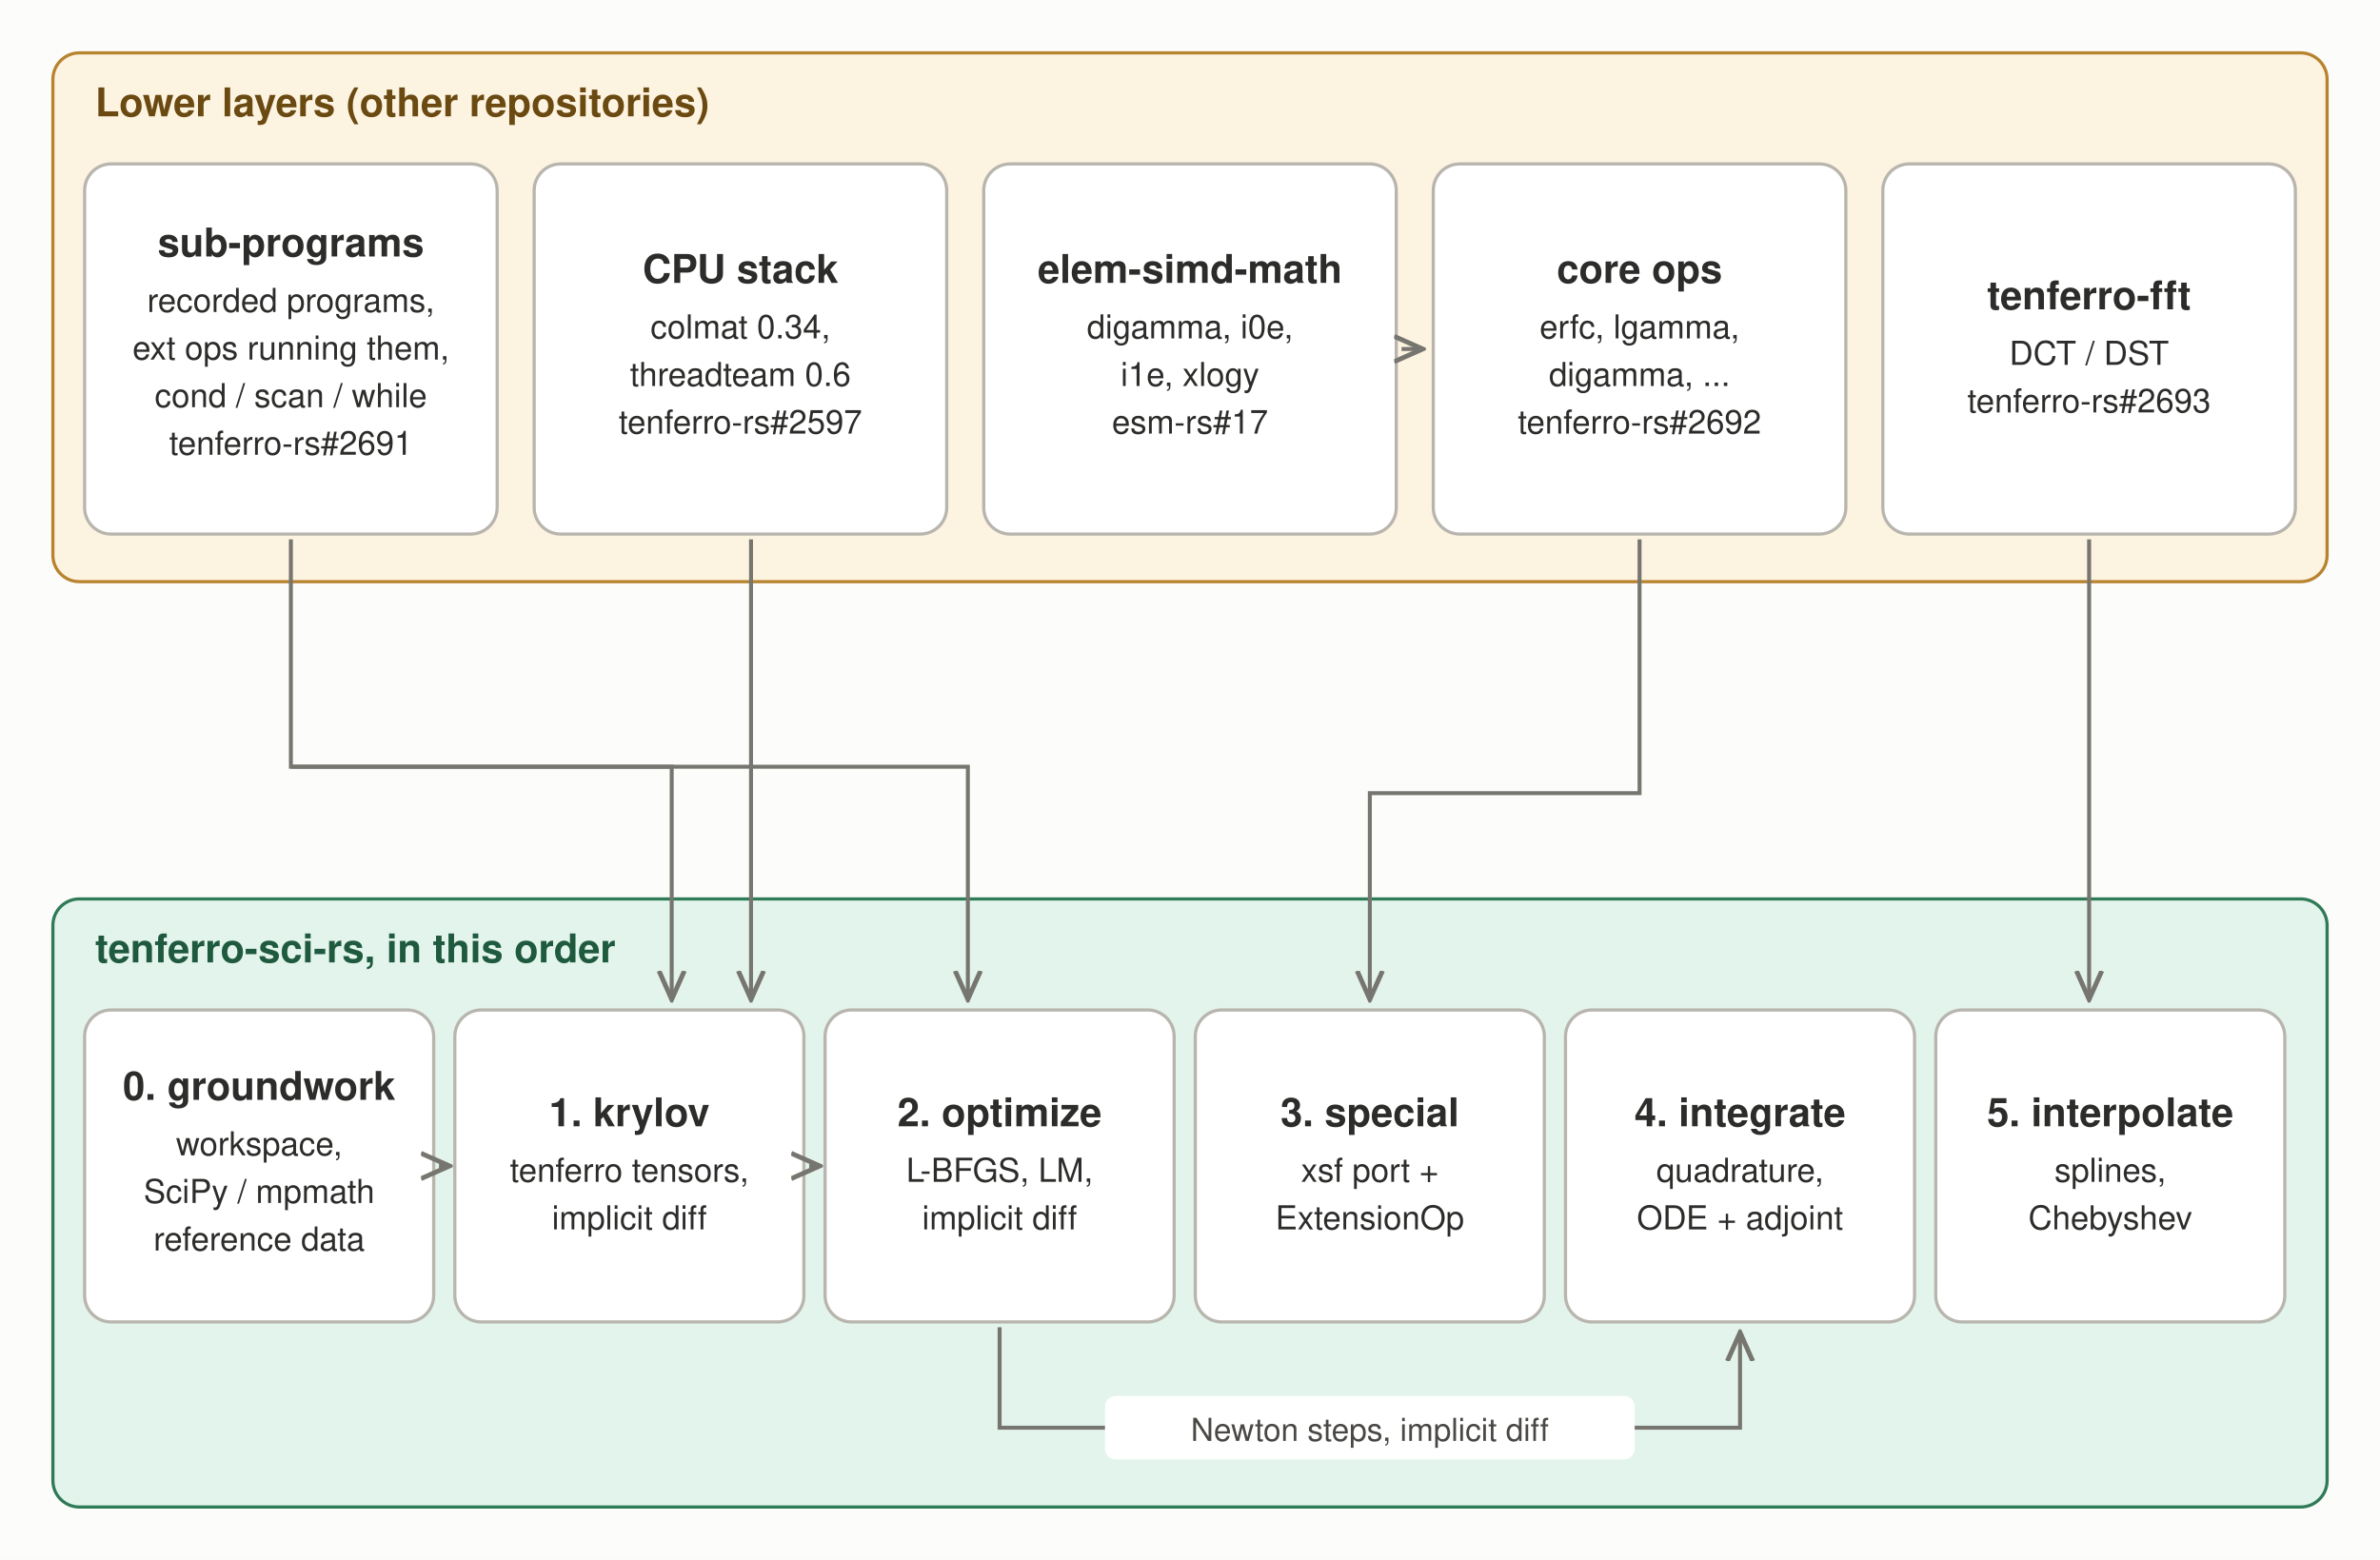
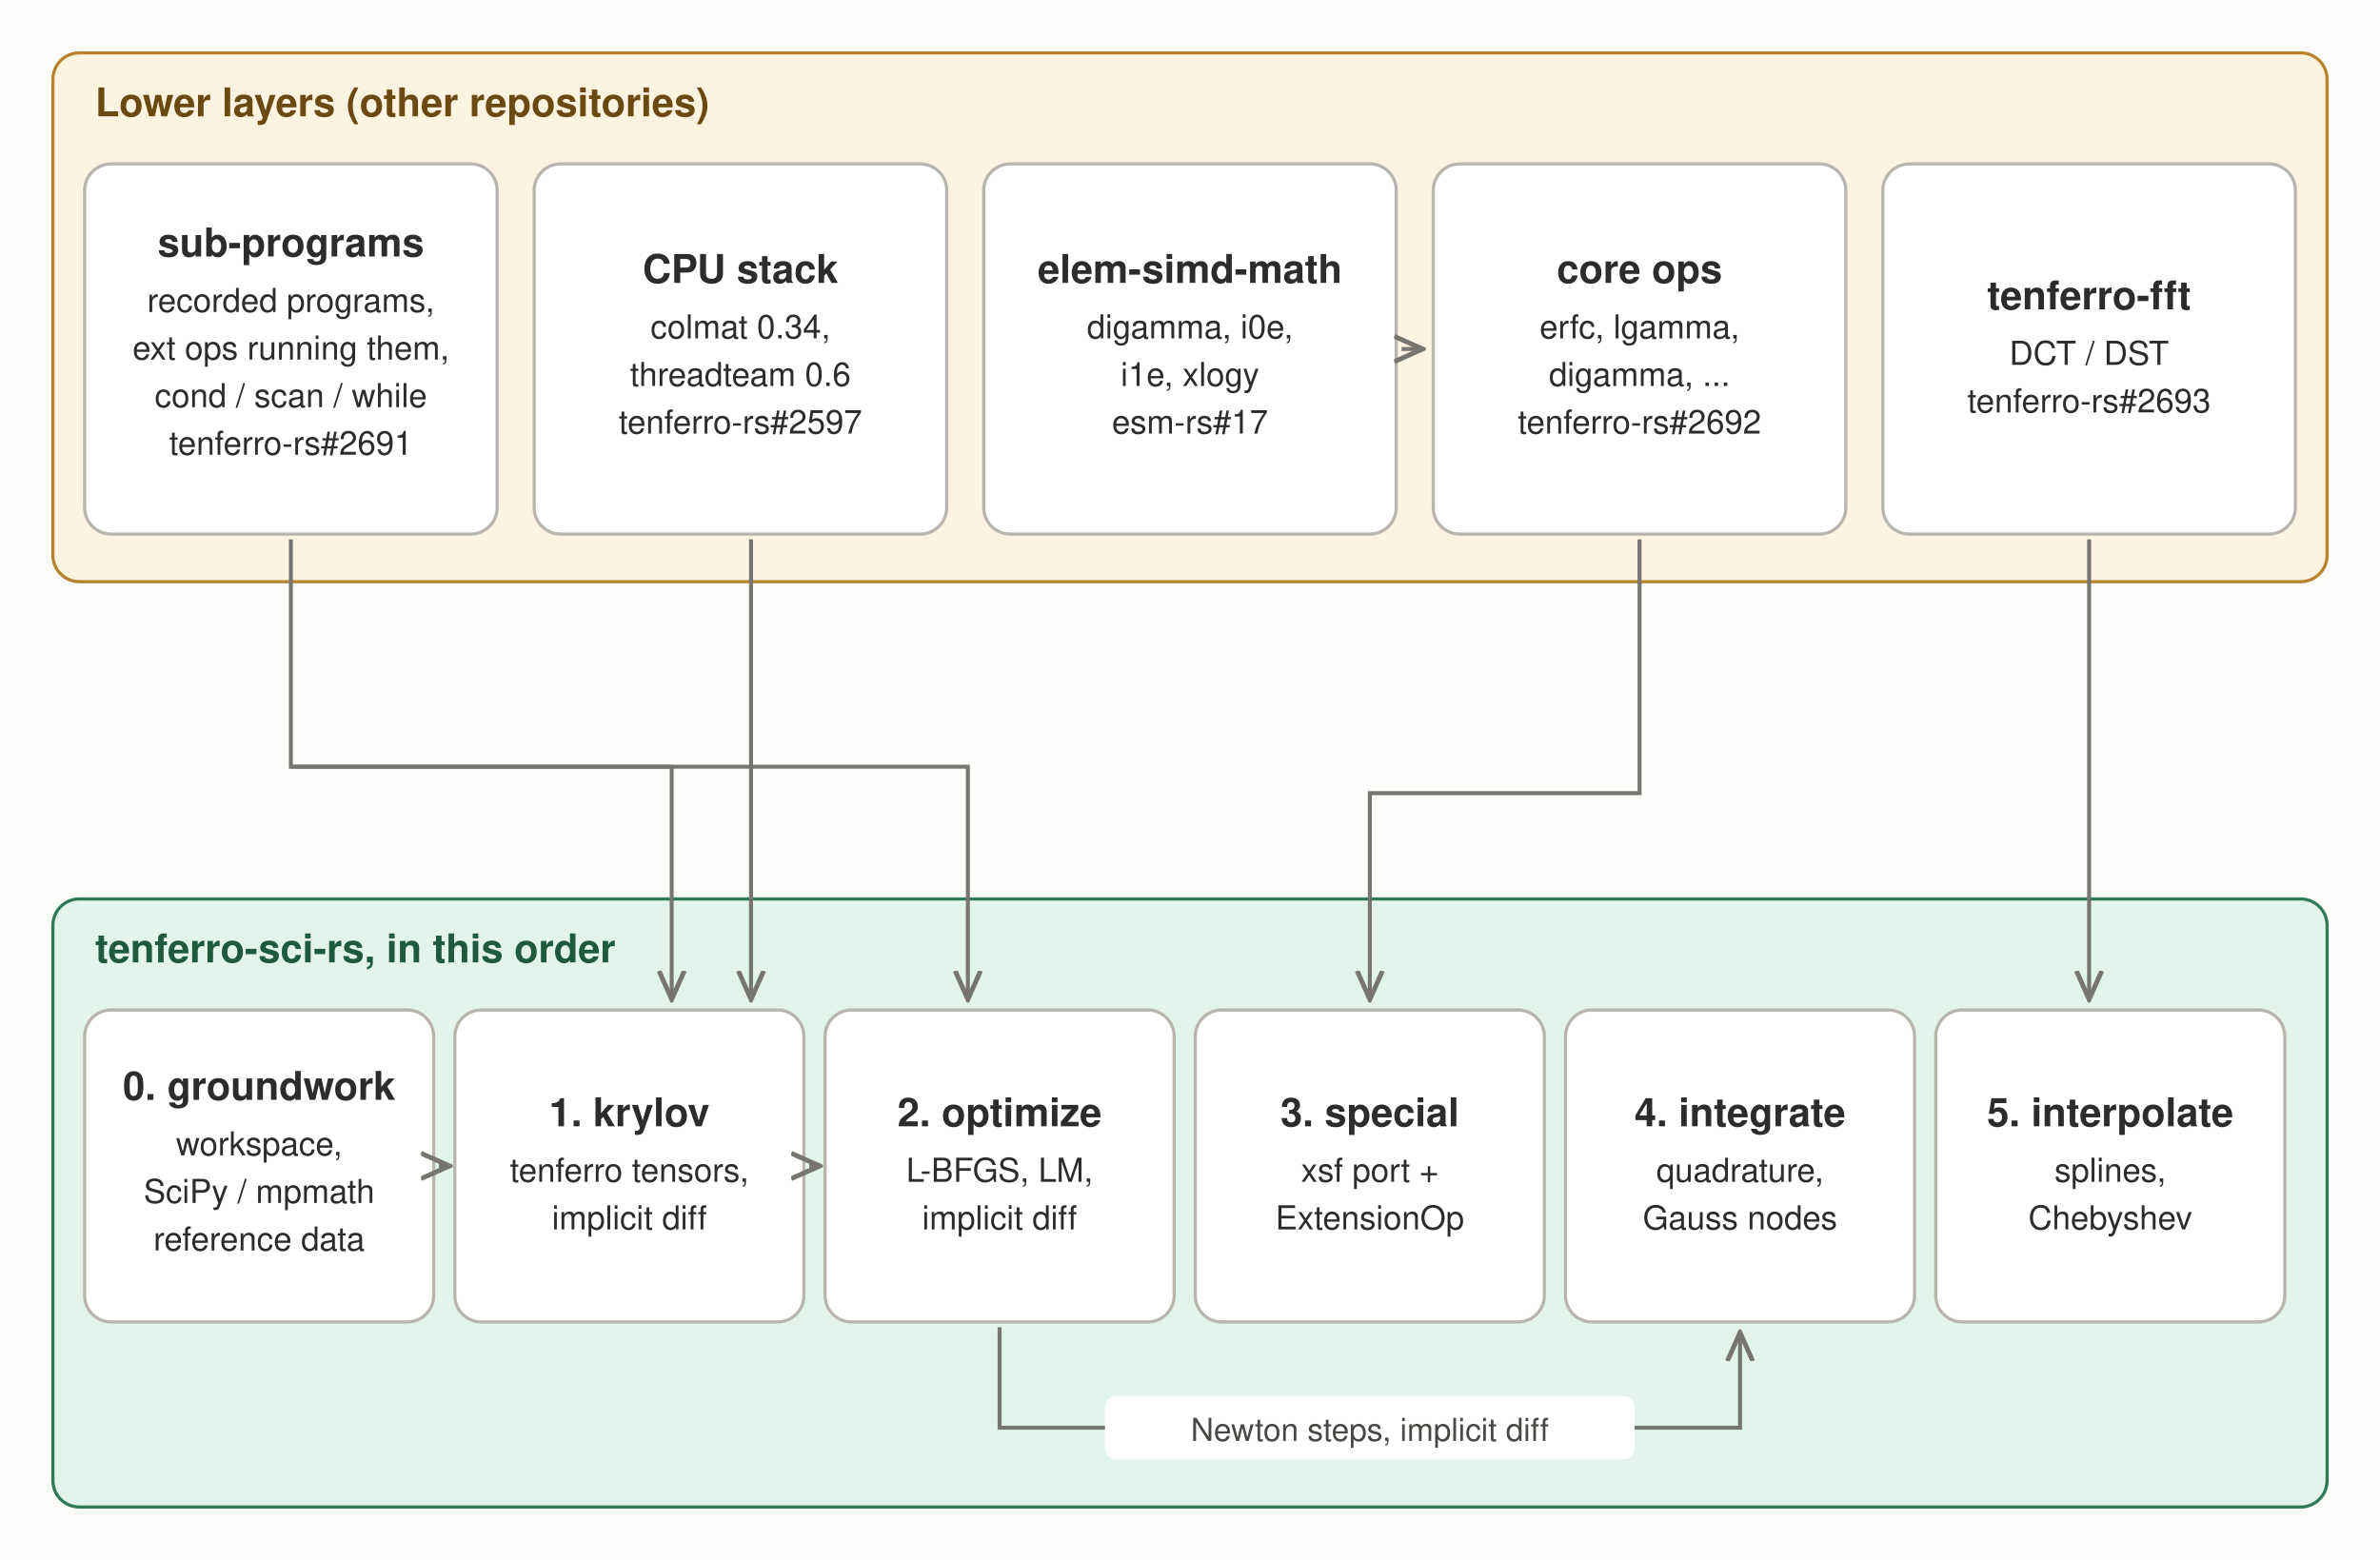
<svg xmlns="http://www.w3.org/2000/svg" width="900" height="590" viewBox="0 0 900 590">
  <defs>
    <marker id="head" viewBox="0 0 10 10" refX="9" refY="5" markerWidth="8" markerHeight="8" orient="auto-start-reverse">
      <path d="M 0 1 L 9 5 L 0 9" fill="none" stroke="#77756F" stroke-width="1.5" />
    </marker>
  </defs>
  <rect width="900" height="590" fill="#FCFCFA" />
  <rect x="20" y="20" width="860" height="200" rx="10" fill="#FDF3E1" stroke="#B7832F" stroke-width="1.2" />
  <text x="36" y="44" font-family="-apple-system, BlinkMacSystemFont, 'Segoe UI', Helvetica, Arial, sans-serif" font-size="15" font-weight="600" fill="#6B4A12" text-anchor="start">Lower layers (other repositories)</text>
  <rect x="32" y="62" width="156" height="140" rx="10" fill="#FFFFFF" stroke="#B8B5AE" stroke-width="1.2" />
  <text x="110.0" y="97.0" font-family="-apple-system, BlinkMacSystemFont, 'Segoe UI', Helvetica, Arial, sans-serif" font-size="15" font-weight="600" fill="#2C2C2A" text-anchor="middle">sub-programs</text>
  <text x="110.0" y="118.0" font-family="-apple-system, BlinkMacSystemFont, 'Segoe UI', Helvetica, Arial, sans-serif" font-size="12.5" font-weight="400" fill="#2C2C2A" text-anchor="middle">recorded programs,</text>
  <text x="110.0" y="136.0" font-family="-apple-system, BlinkMacSystemFont, 'Segoe UI', Helvetica, Arial, sans-serif" font-size="12.5" font-weight="400" fill="#2C2C2A" text-anchor="middle">ext ops running them,</text>
  <text x="110.0" y="154.0" font-family="-apple-system, BlinkMacSystemFont, 'Segoe UI', Helvetica, Arial, sans-serif" font-size="12.5" font-weight="400" fill="#2C2C2A" text-anchor="middle">cond / scan / while</text>
  <text x="110.0" y="172.0" font-family="-apple-system, BlinkMacSystemFont, 'Segoe UI', Helvetica, Arial, sans-serif" font-size="12.5" font-weight="400" fill="#2C2C2A" text-anchor="middle">tenferro-rs#2691</text>
  <rect x="202" y="62" width="156" height="140" rx="10" fill="#FFFFFF" stroke="#B8B5AE" stroke-width="1.2" />
  <text x="280.0" y="107.0" font-family="-apple-system, BlinkMacSystemFont, 'Segoe UI', Helvetica, Arial, sans-serif" font-size="15" font-weight="600" fill="#2C2C2A" text-anchor="middle">CPU stack</text>
  <text x="280.0" y="128.0" font-family="-apple-system, BlinkMacSystemFont, 'Segoe UI', Helvetica, Arial, sans-serif" font-size="12.5" font-weight="400" fill="#2C2C2A" text-anchor="middle">colmat 0.34,</text>
  <text x="280.0" y="146.0" font-family="-apple-system, BlinkMacSystemFont, 'Segoe UI', Helvetica, Arial, sans-serif" font-size="12.5" font-weight="400" fill="#2C2C2A" text-anchor="middle">threadteam 0.6</text>
  <text x="280.0" y="164.0" font-family="-apple-system, BlinkMacSystemFont, 'Segoe UI', Helvetica, Arial, sans-serif" font-size="12.5" font-weight="400" fill="#2C2C2A" text-anchor="middle">tenferro-rs#2597</text>
  <rect x="372" y="62" width="156" height="140" rx="10" fill="#FFFFFF" stroke="#B8B5AE" stroke-width="1.2" />
  <text x="450.0" y="107.0" font-family="-apple-system, BlinkMacSystemFont, 'Segoe UI', Helvetica, Arial, sans-serif" font-size="15" font-weight="600" fill="#2C2C2A" text-anchor="middle">elem-simd-math</text>
  <text x="450.0" y="128.0" font-family="-apple-system, BlinkMacSystemFont, 'Segoe UI', Helvetica, Arial, sans-serif" font-size="12.5" font-weight="400" fill="#2C2C2A" text-anchor="middle">digamma, i0e,</text>
  <text x="450.0" y="146.0" font-family="-apple-system, BlinkMacSystemFont, 'Segoe UI', Helvetica, Arial, sans-serif" font-size="12.5" font-weight="400" fill="#2C2C2A" text-anchor="middle">i1e, xlogy</text>
  <text x="450.0" y="164.0" font-family="-apple-system, BlinkMacSystemFont, 'Segoe UI', Helvetica, Arial, sans-serif" font-size="12.5" font-weight="400" fill="#2C2C2A" text-anchor="middle">esm-rs#17</text>
  <rect x="542" y="62" width="156" height="140" rx="10" fill="#FFFFFF" stroke="#B8B5AE" stroke-width="1.2" />
  <text x="620.0" y="107.0" font-family="-apple-system, BlinkMacSystemFont, 'Segoe UI', Helvetica, Arial, sans-serif" font-size="15" font-weight="600" fill="#2C2C2A" text-anchor="middle">core ops</text>
  <text x="620.0" y="128.0" font-family="-apple-system, BlinkMacSystemFont, 'Segoe UI', Helvetica, Arial, sans-serif" font-size="12.5" font-weight="400" fill="#2C2C2A" text-anchor="middle">erfc, lgamma,</text>
  <text x="620.0" y="146.0" font-family="-apple-system, BlinkMacSystemFont, 'Segoe UI', Helvetica, Arial, sans-serif" font-size="12.5" font-weight="400" fill="#2C2C2A" text-anchor="middle">digamma, ...</text>
  <text x="620.0" y="164.0" font-family="-apple-system, BlinkMacSystemFont, 'Segoe UI', Helvetica, Arial, sans-serif" font-size="12.5" font-weight="400" fill="#2C2C2A" text-anchor="middle">tenferro-rs#2692</text>
  <rect x="712" y="62" width="156" height="140" rx="10" fill="#FFFFFF" stroke="#B8B5AE" stroke-width="1.2" />
  <text x="790.0" y="117.0" font-family="-apple-system, BlinkMacSystemFont, 'Segoe UI', Helvetica, Arial, sans-serif" font-size="15" font-weight="600" fill="#2C2C2A" text-anchor="middle">tenferro-fft</text>
  <text x="790.0" y="138.0" font-family="-apple-system, BlinkMacSystemFont, 'Segoe UI', Helvetica, Arial, sans-serif" font-size="12.5" font-weight="400" fill="#2C2C2A" text-anchor="middle">DCT / DST</text>
  <text x="790.0" y="156.0" font-family="-apple-system, BlinkMacSystemFont, 'Segoe UI', Helvetica, Arial, sans-serif" font-size="12.5" font-weight="400" fill="#2C2C2A" text-anchor="middle">tenferro-rs#2693</text>
  <path d="M 530 132 L 538 132" fill="none" stroke="#77756F" stroke-width="1.5" marker-end="url(#head)" />
  <rect x="20" y="340" width="860" height="230" rx="10" fill="#E3F4EC" stroke="#2F7A57" stroke-width="1.2" />
  <text x="36" y="364" font-family="-apple-system, BlinkMacSystemFont, 'Segoe UI', Helvetica, Arial, sans-serif" font-size="15" font-weight="600" fill="#1F5A3F" text-anchor="start">tenferro-sci-rs, in this order</text>
  <rect x="32" y="382" width="132" height="118" rx="10" fill="#FFFFFF" stroke="#B8B5AE" stroke-width="1.2" />
  <text x="98.0" y="416.0" font-family="-apple-system, BlinkMacSystemFont, 'Segoe UI', Helvetica, Arial, sans-serif" font-size="15" font-weight="600" fill="#2C2C2A" text-anchor="middle">0. groundwork</text>
  <text x="98.0" y="437.0" font-family="-apple-system, BlinkMacSystemFont, 'Segoe UI', Helvetica, Arial, sans-serif" font-size="12.5" font-weight="400" fill="#2C2C2A" text-anchor="middle">workspace,</text>
  <text x="98.0" y="455.0" font-family="-apple-system, BlinkMacSystemFont, 'Segoe UI', Helvetica, Arial, sans-serif" font-size="12.5" font-weight="400" fill="#2C2C2A" text-anchor="middle">SciPy / mpmath</text>
  <text x="98.0" y="473.0" font-family="-apple-system, BlinkMacSystemFont, 'Segoe UI', Helvetica, Arial, sans-serif" font-size="12.5" font-weight="400" fill="#2C2C2A" text-anchor="middle">reference data</text>
  <rect x="172" y="382" width="132" height="118" rx="10" fill="#FFFFFF" stroke="#B8B5AE" stroke-width="1.2" />
  <text x="238.0" y="426.0" font-family="-apple-system, BlinkMacSystemFont, 'Segoe UI', Helvetica, Arial, sans-serif" font-size="15" font-weight="600" fill="#2C2C2A" text-anchor="middle">1. krylov</text>
  <text x="238.0" y="447.0" font-family="-apple-system, BlinkMacSystemFont, 'Segoe UI', Helvetica, Arial, sans-serif" font-size="12.5" font-weight="400" fill="#2C2C2A" text-anchor="middle">tenferro tensors,</text>
  <text x="238.0" y="465.0" font-family="-apple-system, BlinkMacSystemFont, 'Segoe UI', Helvetica, Arial, sans-serif" font-size="12.5" font-weight="400" fill="#2C2C2A" text-anchor="middle">implicit diff</text>
  <rect x="312" y="382" width="132" height="118" rx="10" fill="#FFFFFF" stroke="#B8B5AE" stroke-width="1.2" />
  <text x="378.0" y="426.0" font-family="-apple-system, BlinkMacSystemFont, 'Segoe UI', Helvetica, Arial, sans-serif" font-size="15" font-weight="600" fill="#2C2C2A" text-anchor="middle">2. optimize</text>
  <text x="378.0" y="447.0" font-family="-apple-system, BlinkMacSystemFont, 'Segoe UI', Helvetica, Arial, sans-serif" font-size="12.5" font-weight="400" fill="#2C2C2A" text-anchor="middle">L-BFGS, LM,</text>
  <text x="378.0" y="465.0" font-family="-apple-system, BlinkMacSystemFont, 'Segoe UI', Helvetica, Arial, sans-serif" font-size="12.5" font-weight="400" fill="#2C2C2A" text-anchor="middle">implicit diff</text>
  <rect x="452" y="382" width="132" height="118" rx="10" fill="#FFFFFF" stroke="#B8B5AE" stroke-width="1.2" />
  <text x="518.0" y="426.0" font-family="-apple-system, BlinkMacSystemFont, 'Segoe UI', Helvetica, Arial, sans-serif" font-size="15" font-weight="600" fill="#2C2C2A" text-anchor="middle">3. special</text>
  <text x="518.0" y="447.0" font-family="-apple-system, BlinkMacSystemFont, 'Segoe UI', Helvetica, Arial, sans-serif" font-size="12.5" font-weight="400" fill="#2C2C2A" text-anchor="middle">xsf port +</text>
  <text x="518.0" y="465.0" font-family="-apple-system, BlinkMacSystemFont, 'Segoe UI', Helvetica, Arial, sans-serif" font-size="12.5" font-weight="400" fill="#2C2C2A" text-anchor="middle">ExtensionOp</text>
  <rect x="592" y="382" width="132" height="118" rx="10" fill="#FFFFFF" stroke="#B8B5AE" stroke-width="1.2" />
  <text x="658.0" y="426.0" font-family="-apple-system, BlinkMacSystemFont, 'Segoe UI', Helvetica, Arial, sans-serif" font-size="15" font-weight="600" fill="#2C2C2A" text-anchor="middle">4. integrate</text>
  <text x="658.0" y="447.0" font-family="-apple-system, BlinkMacSystemFont, 'Segoe UI', Helvetica, Arial, sans-serif" font-size="12.5" font-weight="400" fill="#2C2C2A" text-anchor="middle">quadrature,</text>
-   <text x="658.0" y="465.0" font-family="-apple-system, BlinkMacSystemFont, 'Segoe UI', Helvetica, Arial, sans-serif" font-size="12.5" font-weight="400" fill="#2C2C2A" text-anchor="middle">ODE + adjoint</text>
+   <text x="658.0" y="465.0" font-family="-apple-system, BlinkMacSystemFont, 'Segoe UI', Helvetica, Arial, sans-serif" font-size="12.5" font-weight="400" fill="#2C2C2A" text-anchor="middle">Gauss nodes</text>
  <rect x="732" y="382" width="132" height="118" rx="10" fill="#FFFFFF" stroke="#B8B5AE" stroke-width="1.2" />
  <text x="798.0" y="426.0" font-family="-apple-system, BlinkMacSystemFont, 'Segoe UI', Helvetica, Arial, sans-serif" font-size="15" font-weight="600" fill="#2C2C2A" text-anchor="middle">5. interpolate</text>
  <text x="798.0" y="447.0" font-family="-apple-system, BlinkMacSystemFont, 'Segoe UI', Helvetica, Arial, sans-serif" font-size="12.5" font-weight="400" fill="#2C2C2A" text-anchor="middle">splines,</text>
  <text x="798.0" y="465.0" font-family="-apple-system, BlinkMacSystemFont, 'Segoe UI', Helvetica, Arial, sans-serif" font-size="12.5" font-weight="400" fill="#2C2C2A" text-anchor="middle">Chebyshev</text>
  <path d="M 110 204 L 110 290 L 254 290 L 254 378" fill="none" stroke="#77756F" stroke-width="1.5" marker-end="url(#head)" />
  <path d="M 110 290 L 366 290 L 366 378" fill="none" stroke="#77756F" stroke-width="1.5" marker-end="url(#head)" />
  <path d="M 284 204 L 284 378" fill="none" stroke="#77756F" stroke-width="1.5" marker-end="url(#head)" />
  <path d="M 620 204 L 620 300 L 518 300 L 518 378" fill="none" stroke="#77756F" stroke-width="1.5" marker-end="url(#head)" />
  <path d="M 790 204 L 790 378" fill="none" stroke="#77756F" stroke-width="1.5" marker-end="url(#head)" />
  <path d="M 166 441 L 170 441" fill="none" stroke="#77756F" stroke-width="1.5" marker-end="url(#head)" />
  <path d="M 306 441 L 310 441" fill="none" stroke="#77756F" stroke-width="1.5" marker-end="url(#head)" />
  <path d="M 378 502 L 378 540 L 658 540 L 658 504" fill="none" stroke="#77756F" stroke-width="1.5" marker-end="url(#head)" />
  <rect x="417.85" y="528.0" width="200.3" height="24" rx="4" fill="#FFFFFF" />
  <text x="518" y="545.0" font-family="-apple-system, BlinkMacSystemFont, 'Segoe UI', Helvetica, Arial, sans-serif" font-size="12" font-weight="400" fill="#4A4844" text-anchor="middle">Newton steps, implicit diff</text>
</svg>
